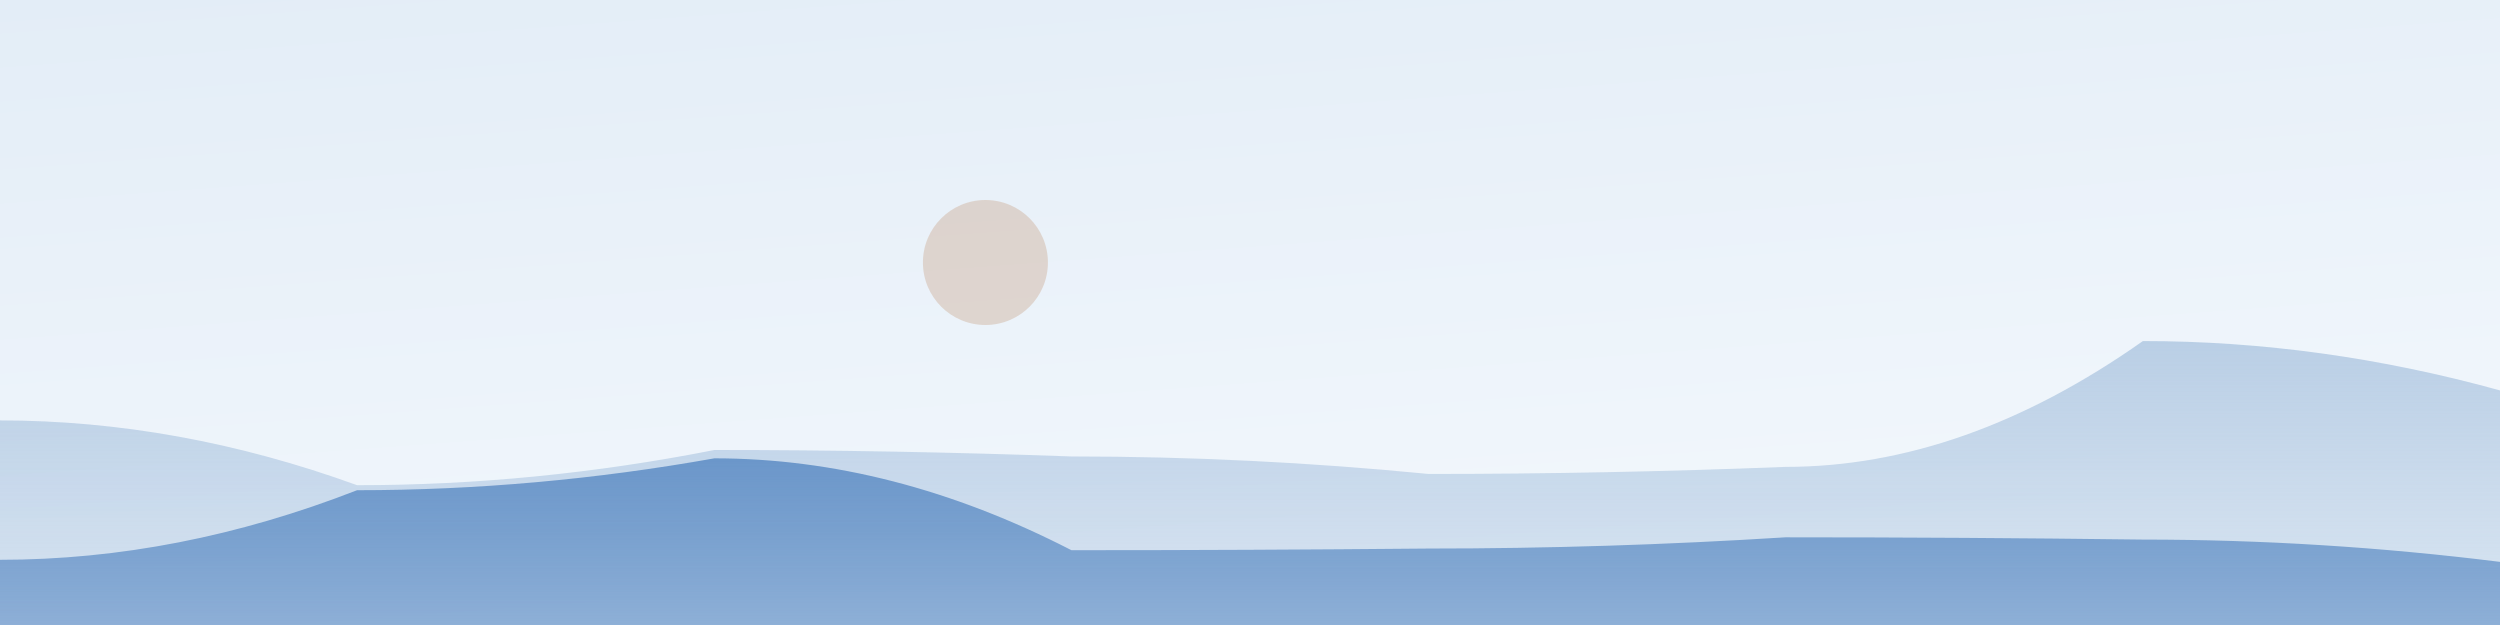
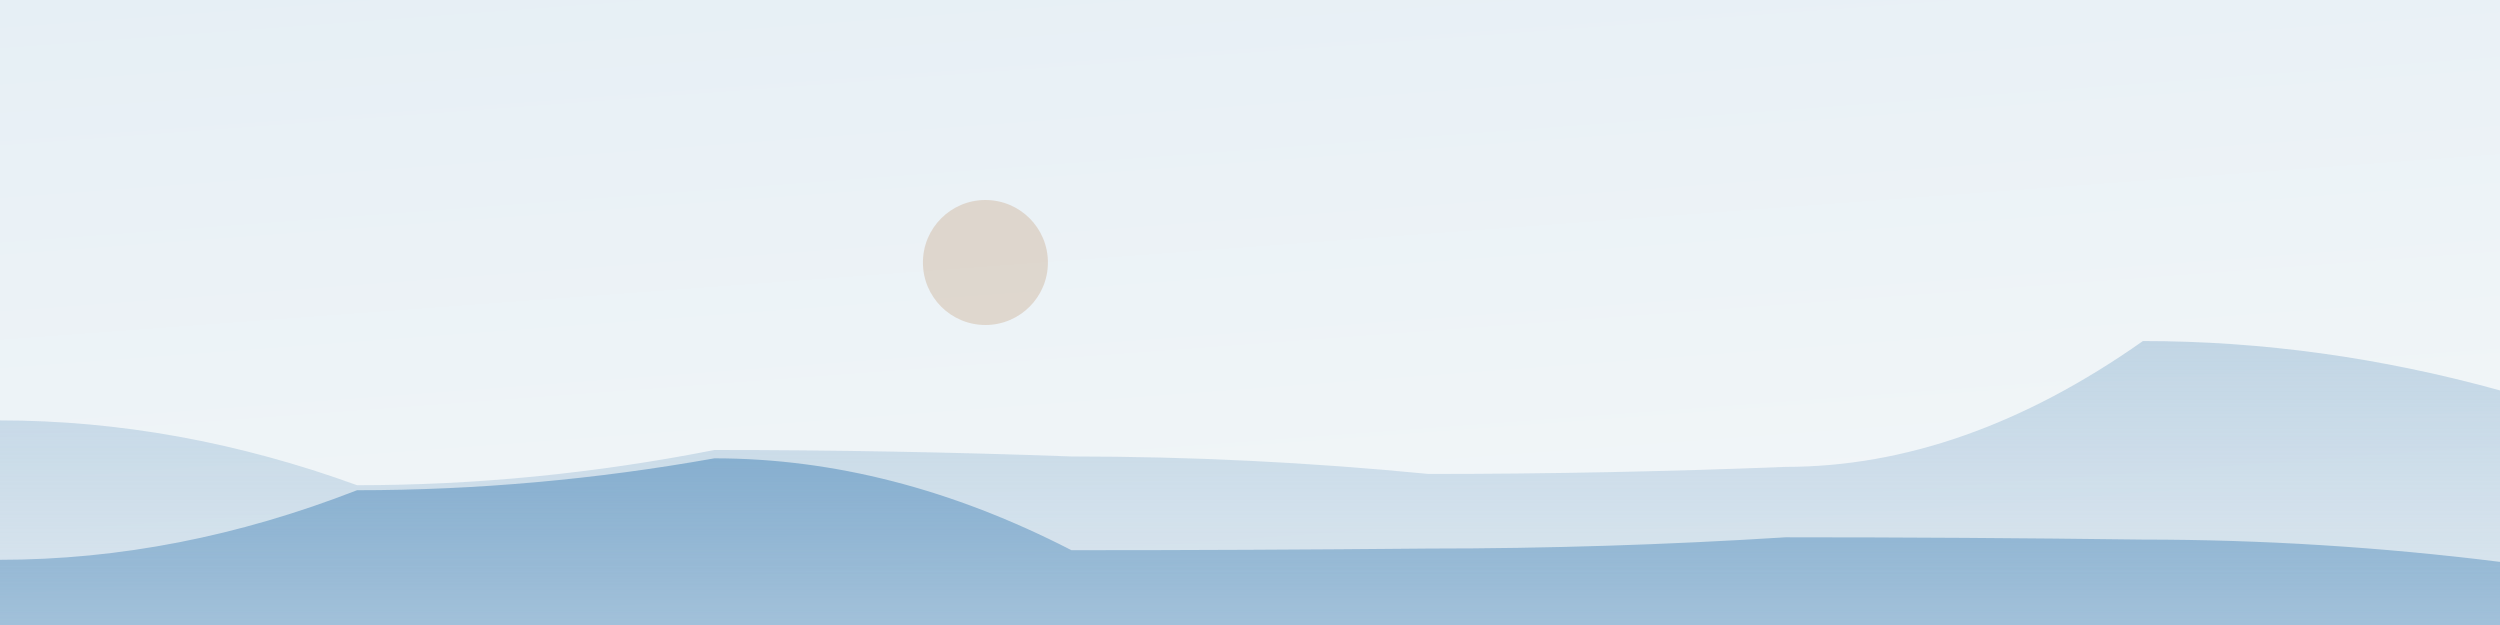
<svg xmlns="http://www.w3.org/2000/svg" viewBox="0 0 1200 300" width="1200" height="300" role="img" aria-labelledby="t-deep" preserveAspectRatio="xMidYMid slice">
  <defs>
    <linearGradient id="sky-deep" x1="0" y1="0" x2="0.3" y2="1">
-       <stop offset="0" stop-color="#e3edf7" />
-       <stop offset="1" stop-color="#f2f7fc" />
+       <stop offset="0" stop-color="#e6eff5" />
+       <stop offset="1" stop-color="#f2f6f8" />
    </linearGradient>
    <linearGradient id="far-deep" x1="0" y1="0" x2="0" y2="1">
-       <stop offset="0" stop-color="#8fb0d4" stop-opacity=".55" />
-       <stop offset="1" stop-color="#8fb0d4" stop-opacity=".25" />
+       <stop offset="0" stop-color="#9cbcd6" stop-opacity=".55" />
+       <stop offset="1" stop-color="#9cbcd6" stop-opacity=".25" />
    </linearGradient>
    <linearGradient id="near-deep" x1="0" y1="0" x2="0" y2="1">
-       <stop offset="0" stop-color="#5b8bc4" stop-opacity=".85" />
-       <stop offset="1" stop-color="#5b8bc4" stop-opacity=".6" />
+       <stop offset="0" stop-color="#7ba7cb" stop-opacity=".85" />
+       <stop offset="1" stop-color="#7ba7cb" stop-opacity=".6" />
    </linearGradient>
  </defs>
  <rect width="1200" height="300" fill="url(#sky-deep)" />
-   <circle cx="473" cy="126" r="30" fill="#c9a488" opacity=".38" />
+   <circle cx="473" cy="126" r="30" fill="#c9a98c" opacity=".38" />
  <path d="M0 300 L0 201.8 Q85.7 201.8 171.4 232.9 Q257.1 232.9 342.9 216.0 Q428.6 216.0 514.3 219.1 Q600.0 219.1 685.7 227.5 Q771.4 227.5 857.1 224.1 Q942.9 224.1 1028.6 163.7 Q1114.3 163.7 1200.0 187.4 L1200 300 Z" fill="url(#far-deep)" />
  <path d="M0 300 L0 268.7 Q85.7 268.7 171.4 235.3 Q257.1 235.3 342.9 220.0 Q428.6 220.0 514.3 264.1 Q600.0 264.1 685.7 263.3 Q771.4 263.3 857.1 257.9 Q942.9 257.9 1028.6 259.0 Q1114.3 259.0 1200.0 269.7 L1200 300 Z" fill="url(#near-deep)" />
</svg>
